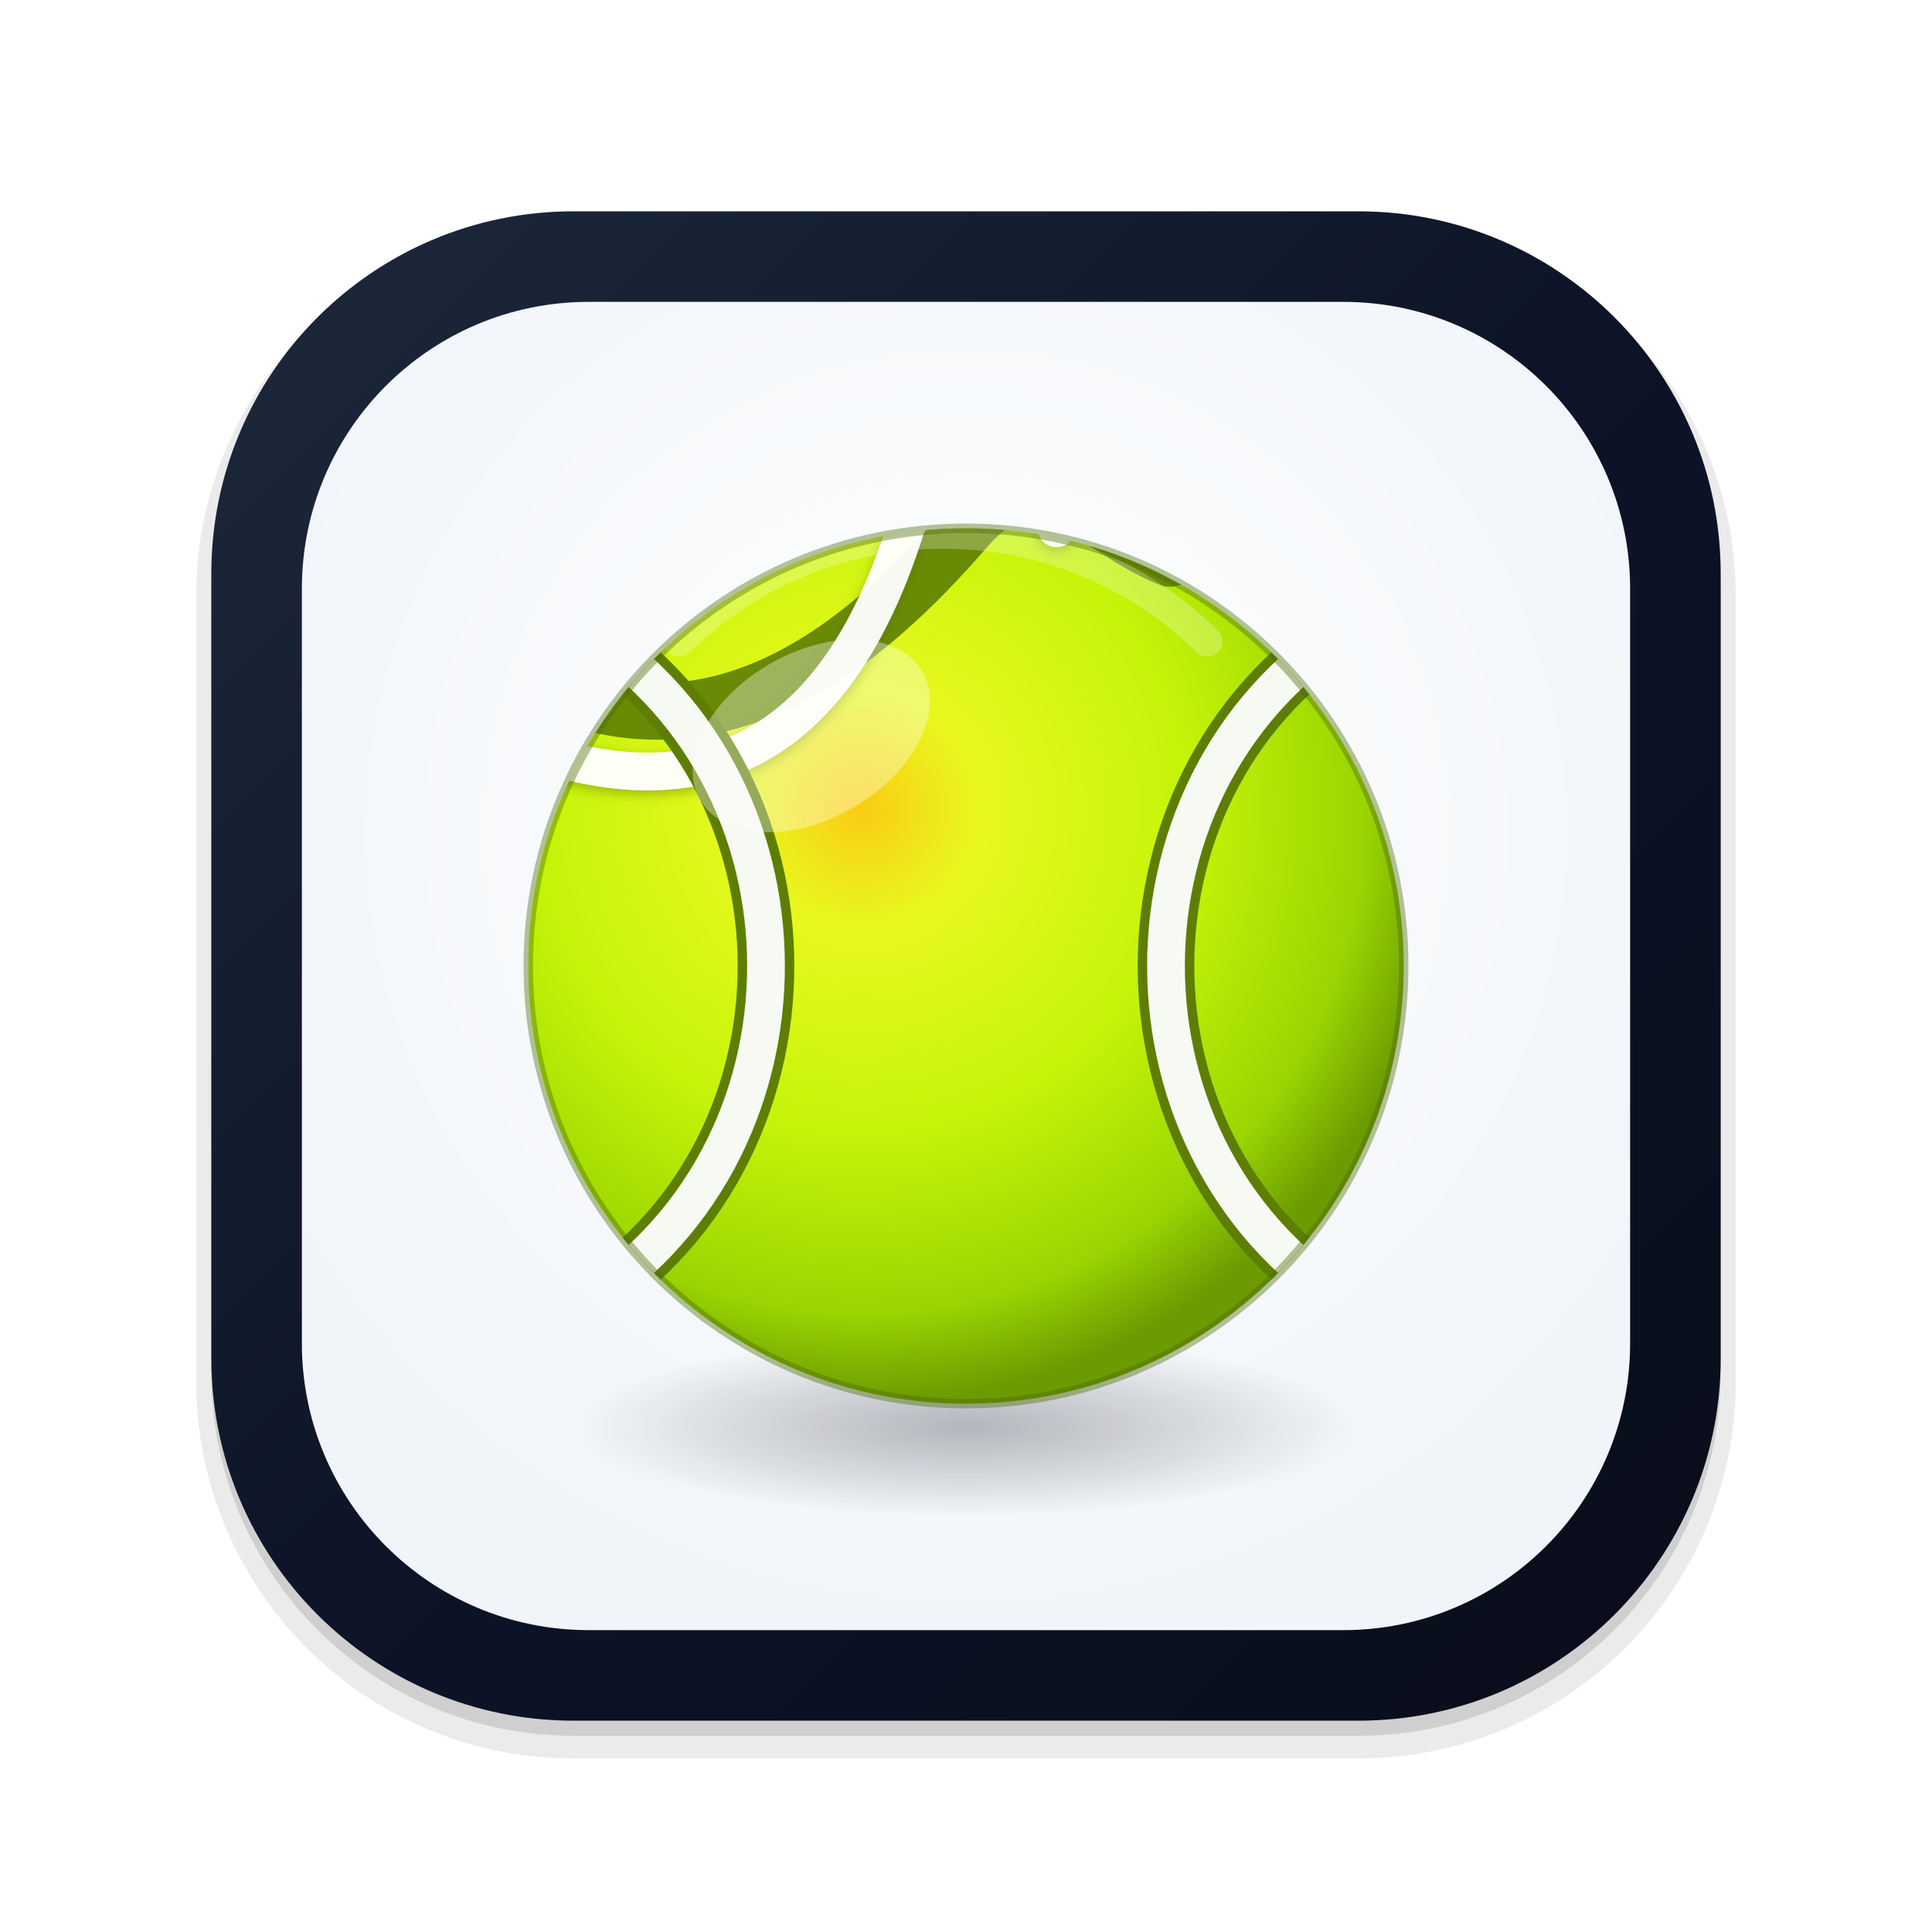
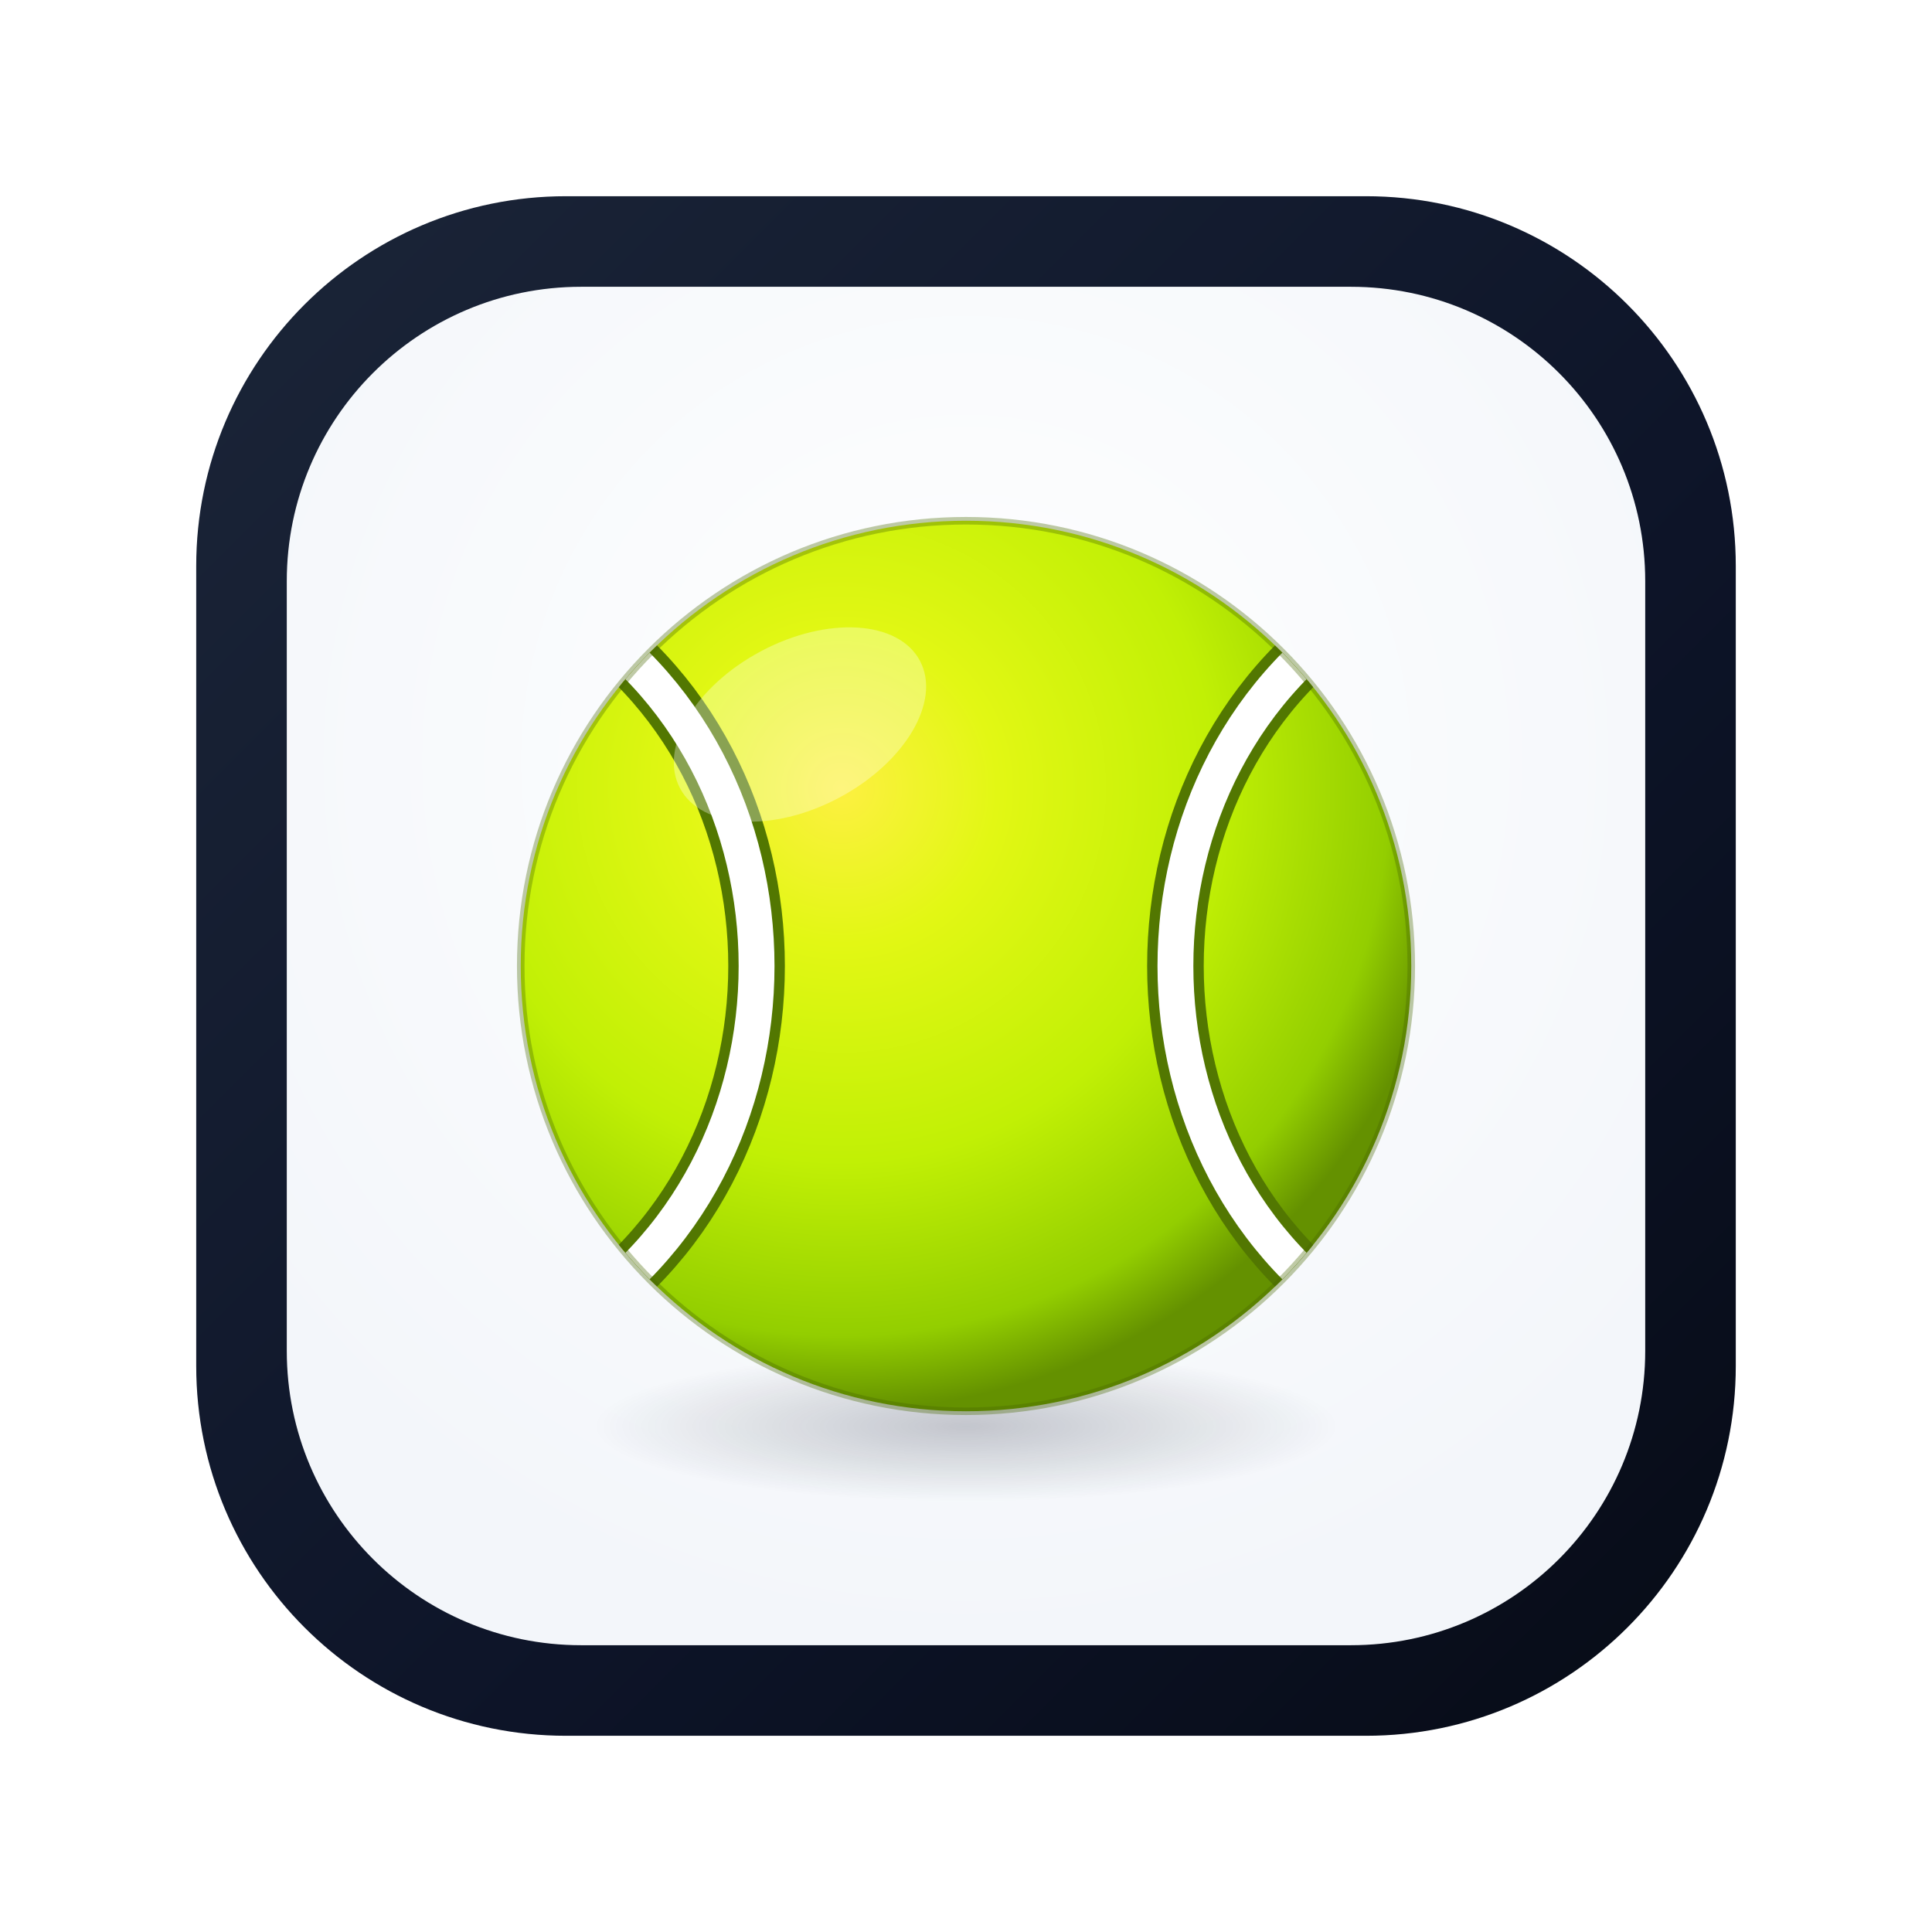
<svg xmlns="http://www.w3.org/2000/svg" viewBox="0 0 512 512" width="512" height="512">
  <defs>
-     <radialGradient id="bgGlow" cx="50%" cy="40%" r="60%">
+     <radialGradient id="innerWhiteGlow" cx="50%" cy="35%" r="65%">
      <stop offset="0%" stop-color="#ffffff" />
-       <stop offset="100%" stop-color="#f1f5f9" />
+       <stop offset="100%" stop-color="#f3f6fa" />
    </radialGradient>
-     <linearGradient id="navyBorder" x1="0%" y1="0%" x2="100%" y2="100%">
-       <stop offset="0%" stop-color="#1e293b" />
-       <stop offset="50%" stop-color="#0D1428" />
-       <stop offset="100%" stop-color="#090d1a" />
+     <linearGradient id="navySquircleGrad" x1="0%" y1="0%" x2="100%" y2="100%">
+       <stop offset="0%" stop-color="#1b2538" />
+       <stop offset="60%" stop-color="#0D1428" />
+       <stop offset="100%" stop-color="#070b16" />
    </linearGradient>
-     <radialGradient id="ballSphere" cx="38%" cy="32%" r="68%">
-       <stop offset="0%" stop-color="#facc15" stop-opacity="1" />
-       <stop offset="20%" stop-color="#e8f81e" stop-opacity="1" />
-       <stop offset="55%" stop-color="#c4f408" stop-opacity="1" />
-       <stop offset="85%" stop-color="#9ad402" stop-opacity="1" />
-       <stop offset="100%" stop-color="#6b9b00" stop-opacity="1" />
+     <radialGradient id="tennisBallGrad" cx="36%" cy="30%" r="70%">
+       <stop offset="0%" stop-color="#fdf041" />
+       <stop offset="25%" stop-color="#e2f714" />
+       <stop offset="60%" stop-color="#c1f005" />
+       <stop offset="88%" stop-color="#93ce00" />
+       <stop offset="100%" stop-color="#649100" />
    </radialGradient>
-     <radialGradient id="ballShadow" cx="50%" cy="50%" r="50%">
-       <stop offset="0%" stop-color="#090d1a" stop-opacity="0.28" />
-       <stop offset="60%" stop-color="#090d1a" stop-opacity="0.12" />
-       <stop offset="100%" stop-color="#090d1a" stop-opacity="0" />
+     <radialGradient id="ballCastShadow" cx="50%" cy="50%" r="50%">
+       <stop offset="0%" stop-color="#0D1428" stop-opacity="0.22" />
+       <stop offset="65%" stop-color="#0D1428" stop-opacity="0.08" />
+       <stop offset="100%" stop-color="#0D1428" stop-opacity="0" />
    </radialGradient>
-     <filter id="seamShadow" x="-20%" y="-20%" width="140%" height="140%">
-       <feDropShadow dx="0" dy="1" stdDeviation="1.5" flood-color="#557500" flood-opacity="0.5" />
-     </filter>
-     <clipPath id="ballClip">
-       <circle cx="256" cy="256" r="116" />
+     <clipPath id="ballSphereClip">
+       <circle cx="256" cy="256" r="118" />
    </clipPath>
  </defs>
  <rect width="512" height="512" fill="#ffffff" />
-   <rect x="52" y="58" width="408" height="408" rx="100" ry="100" fill="#000000" opacity="0.08" />
-   <rect x="56" y="60" width="400" height="400" rx="96" ry="96" fill="#000000" opacity="0.12" />
-   <rect x="56" y="56" width="400" height="400" rx="96" ry="96" fill="url(#navyBorder)" />
-   <rect x="80" y="80" width="352" height="352" rx="76" ry="76" fill="url(#bgGlow)" />
-   <ellipse cx="256" cy="378" rx="104" ry="24" fill="url(#ballShadow)" />
-   <circle cx="256" cy="256" r="116" fill="url(#ballSphere)" />
-   <g clip-path="url(#ballClip)">
-     <path d="M 140 180 C 190 205, 230 170, 256 140 C 275 118, 290 140, 310 148" fill="none" stroke="#688a04" stroke-width="15" stroke-linecap="round" />
-     <path d="M 120 190 Q 210 235 240 140 Q 256 90 280 140" fill="none" stroke="#ffffff" stroke-width="10" stroke-linecap="round" opacity="0.95" filter="url(#seamShadow)" />
-     <path d="M 152 165 C 220 205, 220 307, 152 347" fill="none" stroke="#5d7e02" stroke-width="15" stroke-linecap="round" />
-     <path d="M 152 165 C 220 205, 220 307, 152 347" fill="none" stroke="#ffffff" stroke-width="10" stroke-linecap="round" opacity="0.95" />
-     <path d="M 360 165 C 292 205, 292 307, 360 347" fill="none" stroke="#5d7e02" stroke-width="15" stroke-linecap="round" />
-     <path d="M 360 165 C 292 205, 292 307, 360 347" fill="none" stroke="#ffffff" stroke-width="10" stroke-linecap="round" opacity="0.95" />
-     <path d="M 180 170 A 100 100 0 0 1 320 170" fill="none" stroke="#ffffff" stroke-width="8" stroke-linecap="round" opacity="0.25" />
+   <rect x="52" y="52" width="408" height="408" rx="98" ry="98" fill="url(#navySquircleGrad)" />
+   <rect x="76" y="76" width="360" height="360" rx="78" ry="78" fill="url(#innerWhiteGlow)" />
+   <ellipse cx="256" cy="378" rx="98" ry="20" fill="url(#ballCastShadow)" />
+   <circle cx="256" cy="256" r="118" fill="url(#tennisBallGrad)" />
+   <g clip-path="url(#ballSphereClip)">
+     <path d="M 148 160 C 218 202, 218 310, 148 352" fill="none" stroke="#527701" stroke-width="15" stroke-linecap="round" />
+     <path d="M 364 160 C 294 202, 294 310, 364 352" fill="none" stroke="#527701" stroke-width="15" stroke-linecap="round" />
+     <path d="M 148 160 C 218 202, 218 310, 148 352" fill="none" stroke="#ffffff" stroke-width="9.5" stroke-linecap="round" />
+     <path d="M 364 160 C 294 202, 294 310, 364 352" fill="none" stroke="#ffffff" stroke-width="9.5" stroke-linecap="round" />
  </g>
-   <circle cx="256" cy="256" r="116" fill="none" stroke="#486800" stroke-width="2.5" opacity="0.4" />
-   <ellipse cx="215" cy="195" rx="34" ry="22" transform="rotate(-30 215 195)" fill="#ffffff" opacity="0.35" />
+   <circle cx="256" cy="256" r="118" fill="none" stroke="#486800" stroke-width="2" opacity="0.35" />
+   <ellipse cx="212" cy="192" rx="36" ry="22" transform="rotate(-28 212 192)" fill="#ffffff" opacity="0.32" />
</svg>
